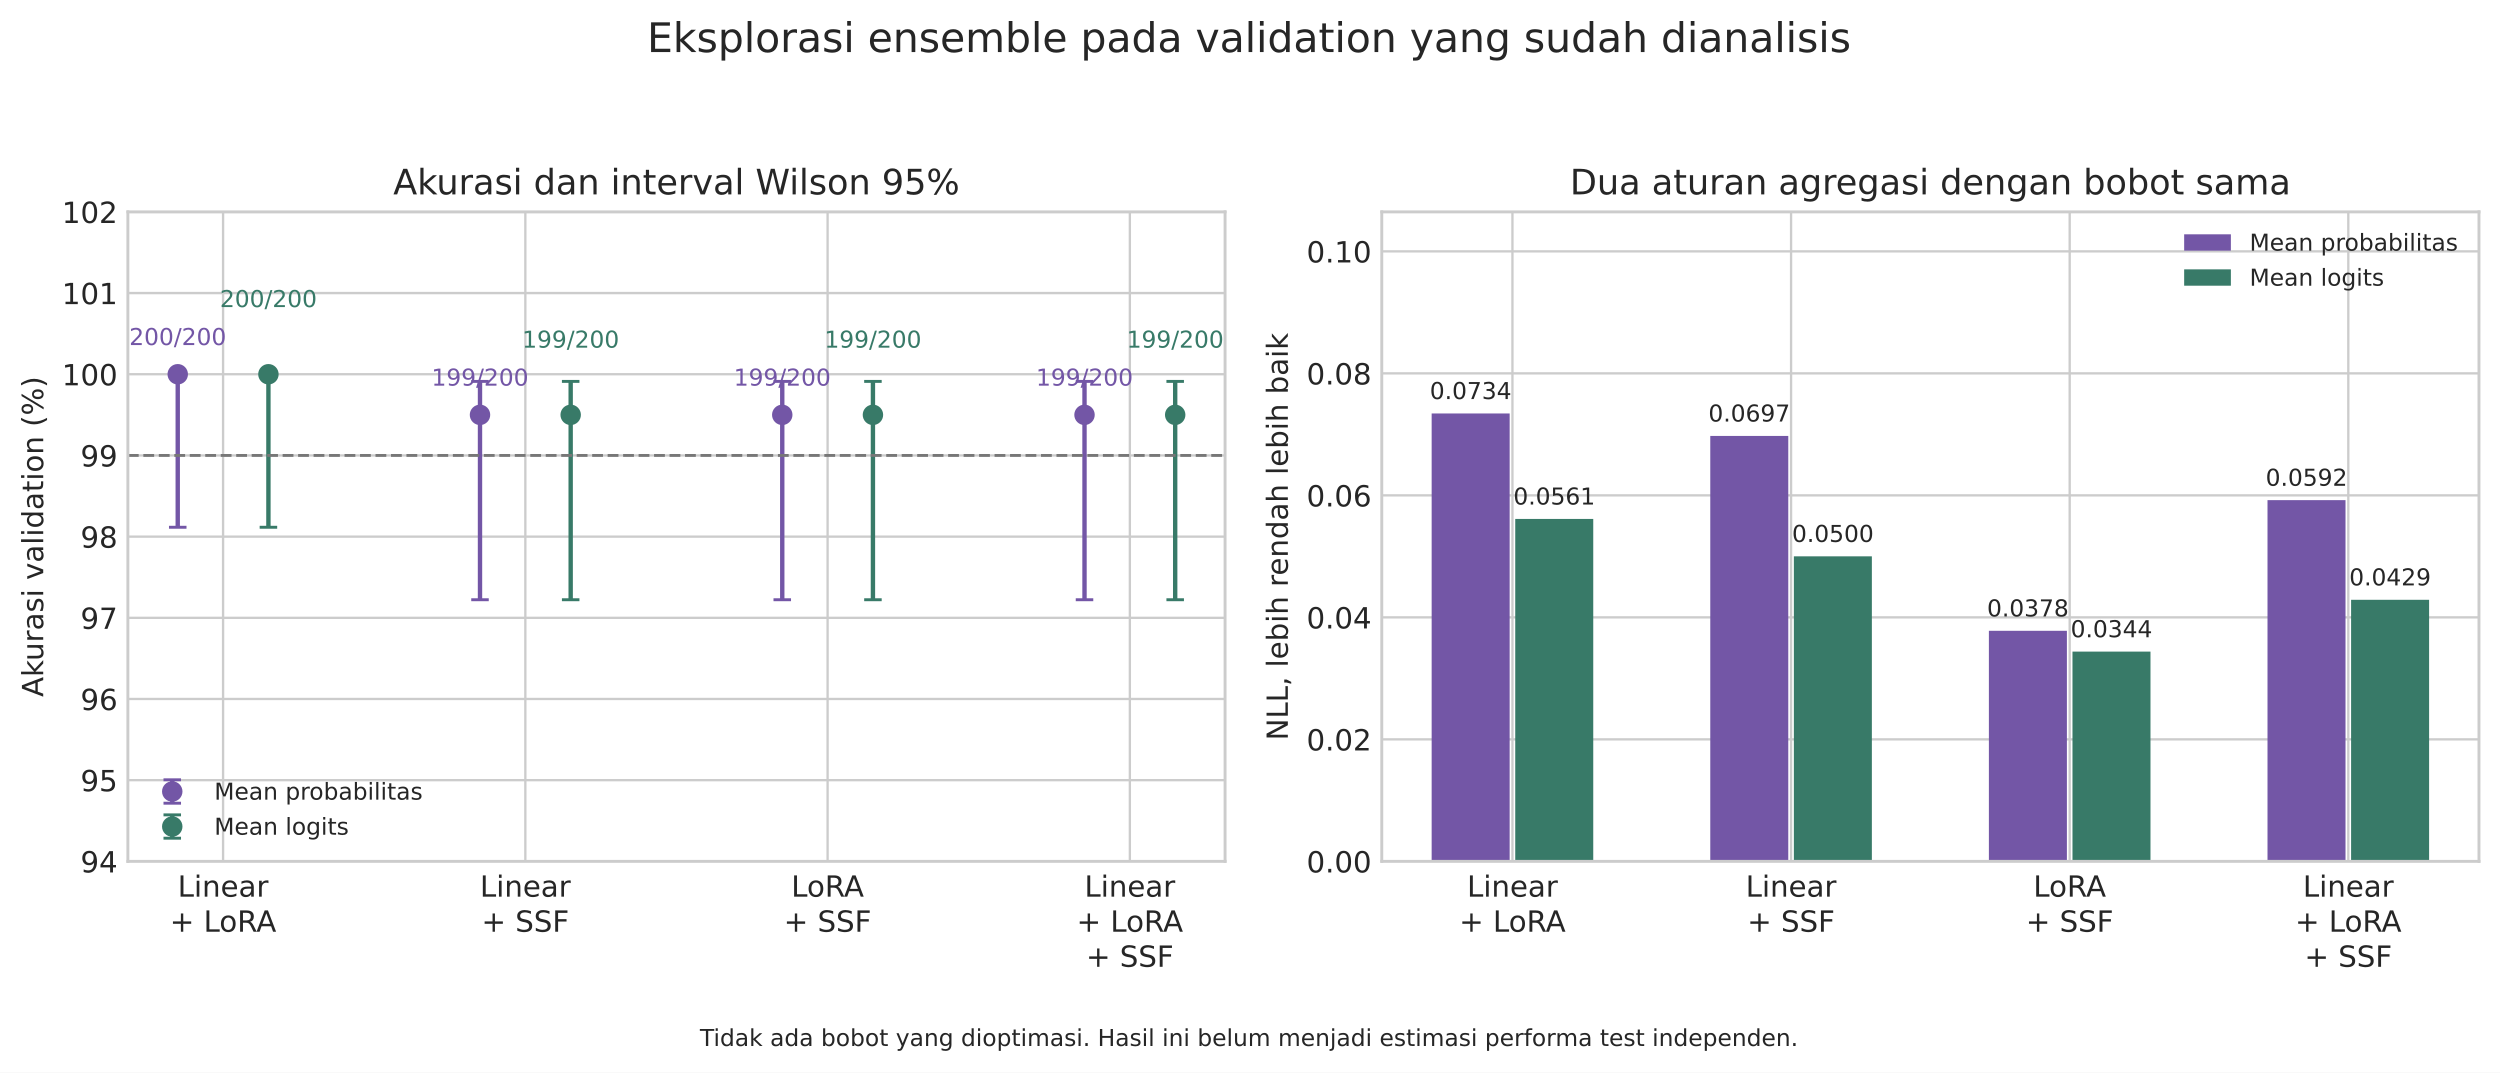
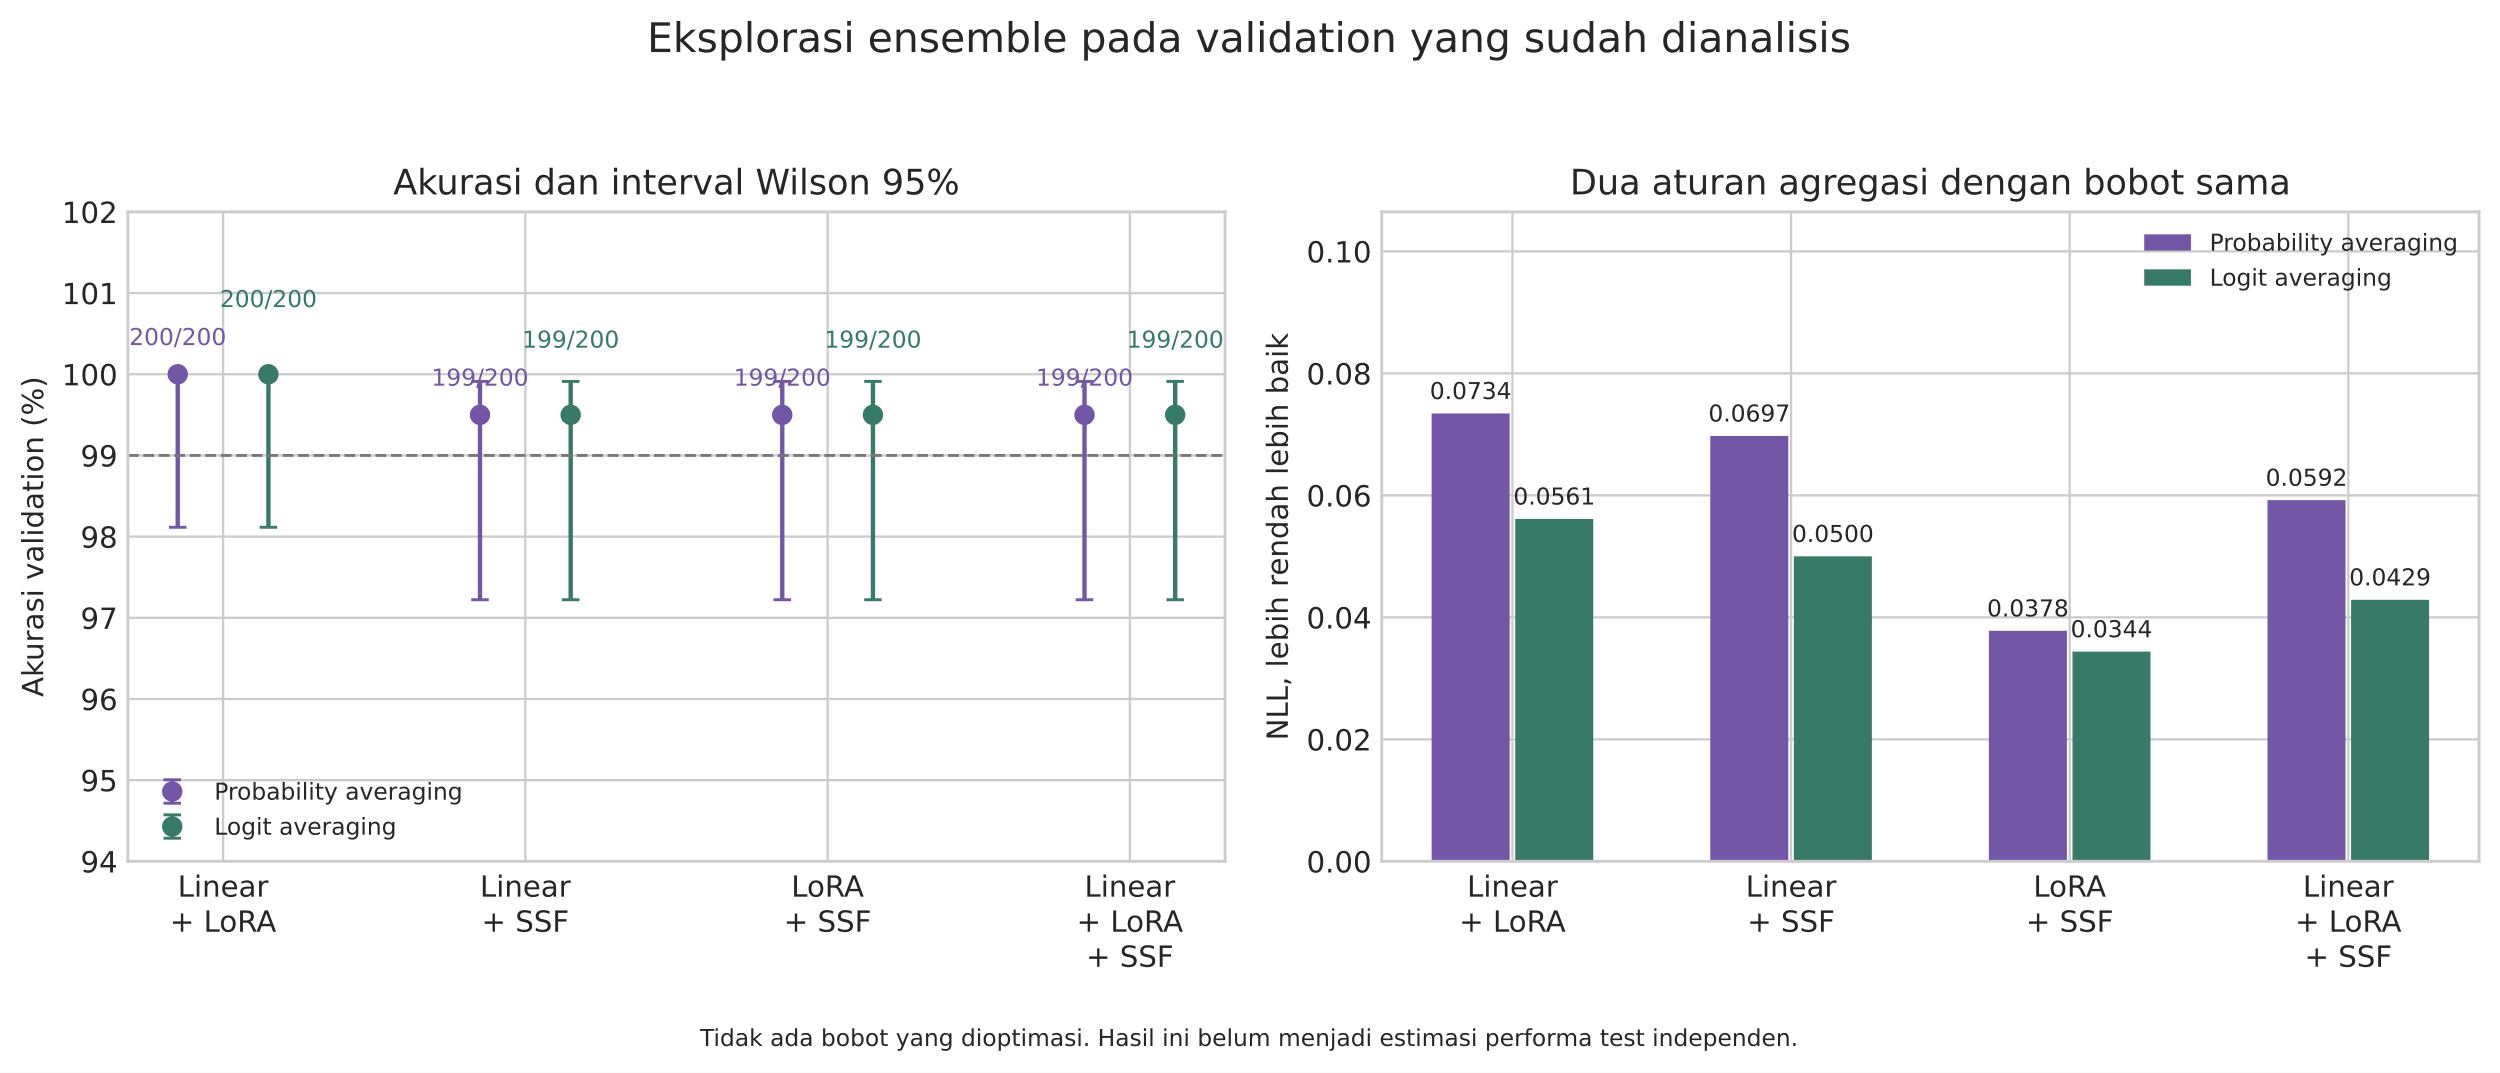
<svg xmlns="http://www.w3.org/2000/svg" xmlns:xlink="http://www.w3.org/1999/xlink" width="856.126pt" height="367.322pt" viewBox="0 0 856.126 367.322" version="1.1">
  <defs>
    <style type="text/css">*{stroke-linejoin: round; stroke-linecap: butt}</style>
  </defs>
  <g id="figure_1">
    <g id="patch_1">
      <path d="M 0 367.322 L 856.126 367.322 L 856.126 0 L 0 0 z " style="fill: #ffffff" />
    </g>
    <g id="axes_1">
      <g id="patch_2">
        <path d="M 43.788 294.972 L 419.523 294.972 L 419.523 72.56 L 43.788 72.56 z " style="fill: #ffffff" />
      </g>
      <g id="matplotlib.axis_1">
        <g id="xtick_1">
          <g id="line2d_1">
            <path d="M 76.393 294.972 L 76.393 72.56 " clip-path="url(#p7f2fc997c0)" style="fill: none; stroke: #cccccc; stroke-width: 0.8; stroke-linecap: round" />
          </g>
          <g id="line2d_2" />
          <g id="text_1">
            <text style="font-size: 10px; font-family: 'DejaVu Sans'; fill: #262626" transform="translate(60.85354 307.0712)">Linear</text>
            <text style="font-size: 10px; font-family: 'DejaVu Sans'; fill: #262626" transform="translate(58.16448 319.0732)">+ LoRA</text>
          </g>
        </g>
        <g id="xtick_2">
          <g id="line2d_3">
            <path d="M 179.902 294.972 L 179.902 72.56 " clip-path="url(#p7f2fc997c0)" style="fill: none; stroke: #cccccc; stroke-width: 0.8; stroke-linecap: round" />
          </g>
          <g id="line2d_4" />
          <g id="text_2">
            <text style="font-size: 10px; font-family: 'DejaVu Sans'; fill: #262626" transform="translate(164.3618 307.0712)">Linear</text>
            <text style="font-size: 10px; font-family: 'DejaVu Sans'; fill: #262626" transform="translate(164.8985 319.0732)">+ SSF</text>
          </g>
        </g>
        <g id="xtick_3">
          <g id="line2d_5">
            <path d="M 283.41 294.972 L 283.41 72.56 " clip-path="url(#p7f2fc997c0)" style="fill: none; stroke: #cccccc; stroke-width: 0.8; stroke-linecap: round" />
          </g>
          <g id="line2d_6" />
          <g id="text_3">
            <text style="font-size: 10px; font-family: 'DejaVu Sans'; fill: #262626" transform="translate(270.9599 307.0704)">LoRA</text>
            <text style="font-size: 10px; font-family: 'DejaVu Sans'; fill: #262626" transform="translate(268.4068 319.0724)">+ SSF</text>
          </g>
        </g>
        <g id="xtick_4">
          <g id="line2d_7">
            <path d="M 386.918 294.972 L 386.918 72.56 " clip-path="url(#p7f2fc997c0)" style="fill: none; stroke: #cccccc; stroke-width: 0.8; stroke-linecap: round" />
          </g>
          <g id="line2d_8" />
          <g id="text_4">
            <text style="font-size: 10px; font-family: 'DejaVu Sans'; fill: #262626" transform="translate(371.3783 307.0712)">Linear</text>
            <text style="font-size: 10px; font-family: 'DejaVu Sans'; fill: #262626" transform="translate(368.6893 319.0732)">+ LoRA</text>
            <text style="font-size: 10px; font-family: 'DejaVu Sans'; fill: #262626" transform="translate(371.9151 331.0751)">+ SSF</text>
          </g>
        </g>
      </g>
      <g id="matplotlib.axis_2">
        <g id="ytick_1">
          <g id="line2d_9">
            <path d="M 43.788 294.972 L 419.523 294.972 " clip-path="url(#p7f2fc997c0)" style="fill: none; stroke: #cccccc; stroke-width: 0.8; stroke-linecap: round" />
          </g>
          <g id="line2d_10" />
          <g id="text_5">
            <text style="font-size: 10px; font-family: 'DejaVu Sans'; text-anchor: end; fill: #262626" x="40.288" y="298.771" transform="rotate(-0 40.28828 298.7706)">94</text>
          </g>
        </g>
        <g id="ytick_2">
          <g id="line2d_11">
            <path d="M 43.788 267.17 L 419.523 267.17 " clip-path="url(#p7f2fc997c0)" style="fill: none; stroke: #cccccc; stroke-width: 0.8; stroke-linecap: round" />
          </g>
          <g id="line2d_12" />
          <g id="text_6">
            <text style="font-size: 10px; font-family: 'DejaVu Sans'; text-anchor: end; fill: #262626" x="40.288" y="270.969" transform="rotate(-0 40.28828 270.9692)">95</text>
          </g>
        </g>
        <g id="ytick_3">
          <g id="line2d_13">
            <path d="M 43.788 239.369 L 419.523 239.369 " clip-path="url(#p7f2fc997c0)" style="fill: none; stroke: #cccccc; stroke-width: 0.8; stroke-linecap: round" />
          </g>
          <g id="line2d_14" />
          <g id="text_7">
            <text style="font-size: 10px; font-family: 'DejaVu Sans'; text-anchor: end; fill: #262626" x="40.288" y="243.168" transform="rotate(-0 40.28828 243.1677)">96</text>
          </g>
        </g>
        <g id="ytick_4">
          <g id="line2d_15">
            <path d="M 43.788 211.567 L 419.523 211.567 " clip-path="url(#p7f2fc997c0)" style="fill: none; stroke: #cccccc; stroke-width: 0.8; stroke-linecap: round" />
          </g>
          <g id="line2d_16" />
          <g id="text_8">
            <text style="font-size: 10px; font-family: 'DejaVu Sans'; text-anchor: end; fill: #262626" x="40.288" y="215.366" transform="rotate(-0 40.28828 215.3662)">97</text>
          </g>
        </g>
        <g id="ytick_5">
          <g id="line2d_17">
            <path d="M 43.788 183.766 L 419.523 183.766 " clip-path="url(#p7f2fc997c0)" style="fill: none; stroke: #cccccc; stroke-width: 0.8; stroke-linecap: round" />
          </g>
          <g id="line2d_18" />
          <g id="text_9">
            <text style="font-size: 10px; font-family: 'DejaVu Sans'; text-anchor: end; fill: #262626" x="40.288" y="187.565" transform="rotate(-0 40.28828 187.5647)">98</text>
          </g>
        </g>
        <g id="ytick_6">
          <g id="line2d_19">
            <path d="M 43.788 155.964 L 419.523 155.964 " clip-path="url(#p7f2fc997c0)" style="fill: none; stroke: #cccccc; stroke-width: 0.8; stroke-linecap: round" />
          </g>
          <g id="line2d_20" />
          <g id="text_10">
            <text style="font-size: 10px; font-family: 'DejaVu Sans'; text-anchor: end; fill: #262626" x="40.288" y="159.763" transform="rotate(-0 40.28828 159.7633)">99</text>
          </g>
        </g>
        <g id="ytick_7">
          <g id="line2d_21">
            <path d="M 43.788 128.163 L 419.523 128.163 " clip-path="url(#p7f2fc997c0)" style="fill: none; stroke: #cccccc; stroke-width: 0.8; stroke-linecap: round" />
          </g>
          <g id="line2d_22" />
          <g id="text_11">
            <text style="font-size: 10px; font-family: 'DejaVu Sans'; text-anchor: end; fill: #262626" x="40.288" y="131.962" transform="rotate(-0 40.28828 131.9618)">100</text>
          </g>
        </g>
        <g id="ytick_8">
          <g id="line2d_23">
            <path d="M 43.788 100.361 L 419.523 100.361 " clip-path="url(#p7f2fc997c0)" style="fill: none; stroke: #cccccc; stroke-width: 0.8; stroke-linecap: round" />
          </g>
          <g id="line2d_24" />
          <g id="text_12">
            <text style="font-size: 10px; font-family: 'DejaVu Sans'; text-anchor: end; fill: #262626" x="40.288" y="104.16" transform="rotate(-0 40.28828 104.1603)">101</text>
          </g>
        </g>
        <g id="ytick_9">
          <g id="line2d_25">
            <path d="M 43.788 72.56 L 419.523 72.56 " clip-path="url(#p7f2fc997c0)" style="fill: none; stroke: #cccccc; stroke-width: 0.8; stroke-linecap: round" />
          </g>
          <g id="line2d_26" />
          <g id="text_13">
            <text style="font-size: 10px; font-family: 'DejaVu Sans'; text-anchor: end; fill: #262626" x="40.288" y="76.359" transform="rotate(-0 40.28828 76.35883)">102</text>
          </g>
        </g>
        <g id="text_14">
          <text style="font-size: 10px; font-family: 'DejaVu Sans'; text-anchor: middle; fill: #262626" x="14.798" y="183.766" transform="rotate(-90 14.79844 183.7659)">Akurasi validation (%)</text>
        </g>
      </g>
      <g id="LineCollection_1">
        <path d="M 60.867 180.556 L 60.867 128.163 " clip-path="url(#p7f2fc997c0)" style="fill: none; stroke: #7356a6; stroke-width: 1.5" />
        <path d="M 164.375 205.378 L 164.375 130.618 " clip-path="url(#p7f2fc997c0)" style="fill: none; stroke: #7356a6; stroke-width: 1.5" />
        <path d="M 267.884 205.378 L 267.884 130.618 " clip-path="url(#p7f2fc997c0)" style="fill: none; stroke: #7356a6; stroke-width: 1.5" />
        <path d="M 371.392 205.378 L 371.392 130.618 " clip-path="url(#p7f2fc997c0)" style="fill: none; stroke: #7356a6; stroke-width: 1.5" />
      </g>
      <g id="line2d_27">
        <defs>
          <path id="mcad4db56f7" d="M 3 0 L -3 -0 " style="stroke: #7356a6" />
        </defs>
        <g clip-path="url(#p7f2fc997c0)">
          <use xlink:href="#mcad4db56f7" x="60.867" y="180.556" style="fill: #7356a6; stroke: #7356a6" />
          <use xlink:href="#mcad4db56f7" x="164.375" y="205.378" style="fill: #7356a6; stroke: #7356a6" />
          <use xlink:href="#mcad4db56f7" x="267.884" y="205.378" style="fill: #7356a6; stroke: #7356a6" />
          <use xlink:href="#mcad4db56f7" x="371.392" y="205.378" style="fill: #7356a6; stroke: #7356a6" />
        </g>
      </g>
      <g id="line2d_28">
        <g clip-path="url(#p7f2fc997c0)">
          <use xlink:href="#mcad4db56f7" x="60.867" y="128.163" style="fill: #7356a6; stroke: #7356a6" />
          <use xlink:href="#mcad4db56f7" x="164.375" y="130.618" style="fill: #7356a6; stroke: #7356a6" />
          <use xlink:href="#mcad4db56f7" x="267.884" y="130.618" style="fill: #7356a6; stroke: #7356a6" />
          <use xlink:href="#mcad4db56f7" x="371.392" y="130.618" style="fill: #7356a6; stroke: #7356a6" />
        </g>
      </g>
      <g id="LineCollection_2">
        <path d="M 91.92 180.556 L 91.92 128.163 " clip-path="url(#p7f2fc997c0)" style="fill: none; stroke: #387a68; stroke-width: 1.5" />
        <path d="M 195.428 205.378 L 195.428 130.618 " clip-path="url(#p7f2fc997c0)" style="fill: none; stroke: #387a68; stroke-width: 1.5" />
        <path d="M 298.936 205.378 L 298.936 130.618 " clip-path="url(#p7f2fc997c0)" style="fill: none; stroke: #387a68; stroke-width: 1.5" />
        <path d="M 402.444 205.378 L 402.444 130.618 " clip-path="url(#p7f2fc997c0)" style="fill: none; stroke: #387a68; stroke-width: 1.5" />
      </g>
      <g id="line2d_29">
        <defs>
          <path id="m18c85c2a42" d="M 3 0 L -3 -0 " style="stroke: #387a68" />
        </defs>
        <g clip-path="url(#p7f2fc997c0)">
          <use xlink:href="#m18c85c2a42" x="91.92" y="180.556" style="fill: #387a68; stroke: #387a68" />
          <use xlink:href="#m18c85c2a42" x="195.428" y="205.378" style="fill: #387a68; stroke: #387a68" />
          <use xlink:href="#m18c85c2a42" x="298.936" y="205.378" style="fill: #387a68; stroke: #387a68" />
          <use xlink:href="#m18c85c2a42" x="402.444" y="205.378" style="fill: #387a68; stroke: #387a68" />
        </g>
      </g>
      <g id="line2d_30">
        <g clip-path="url(#p7f2fc997c0)">
          <use xlink:href="#m18c85c2a42" x="91.92" y="128.163" style="fill: #387a68; stroke: #387a68" />
          <use xlink:href="#m18c85c2a42" x="195.428" y="130.618" style="fill: #387a68; stroke: #387a68" />
          <use xlink:href="#m18c85c2a42" x="298.936" y="130.618" style="fill: #387a68; stroke: #387a68" />
          <use xlink:href="#m18c85c2a42" x="402.444" y="130.618" style="fill: #387a68; stroke: #387a68" />
        </g>
      </g>
      <g id="line2d_31">
        <path d="M 43.788 155.964 L 419.523 155.964 " clip-path="url(#p7f2fc997c0)" style="fill: none; stroke-dasharray: 3.7,1.6; stroke-dashoffset: 0; stroke: #777777" />
      </g>
      <g id="line2d_32">
        <defs>
          <path id="m108b5dd44f" d="M 0 3 C 0.796 3 1.559 2.684 2.121 2.121 C 2.684 1.559 3 0.796 3 0 C 3 -0.796 2.684 -1.559 2.121 -2.121 C 1.559 -2.684 0.796 -3 0 -3 C -0.796 -3 -1.559 -2.684 -2.121 -2.121 C -2.684 -1.559 -3 -0.796 -3 0 C -3 0.796 -2.684 1.559 -2.121 2.121 C -1.559 2.684 -0.796 3 0 3 z " style="stroke: #7356a6" />
        </defs>
        <g clip-path="url(#p7f2fc997c0)">
          <use xlink:href="#m108b5dd44f" x="60.867" y="128.163" style="fill: #7356a6; stroke: #7356a6" />
          <use xlink:href="#m108b5dd44f" x="164.375" y="142.064" style="fill: #7356a6; stroke: #7356a6" />
          <use xlink:href="#m108b5dd44f" x="267.884" y="142.064" style="fill: #7356a6; stroke: #7356a6" />
          <use xlink:href="#m108b5dd44f" x="371.392" y="142.064" style="fill: #7356a6; stroke: #7356a6" />
        </g>
      </g>
      <g id="line2d_33">
        <defs>
          <path id="m5f6b971ecf" d="M 0 3 C 0.796 3 1.559 2.684 2.121 2.121 C 2.684 1.559 3 0.796 3 0 C 3 -0.796 2.684 -1.559 2.121 -2.121 C 1.559 -2.684 0.796 -3 0 -3 C -0.796 -3 -1.559 -2.684 -2.121 -2.121 C -2.684 -1.559 -3 -0.796 -3 0 C -3 0.796 -2.684 1.559 -2.121 2.121 C -1.559 2.684 -0.796 3 0 3 z " style="stroke: #387a68" />
        </defs>
        <g clip-path="url(#p7f2fc997c0)">
          <use xlink:href="#m5f6b971ecf" x="91.92" y="128.163" style="fill: #387a68; stroke: #387a68" />
          <use xlink:href="#m5f6b971ecf" x="195.428" y="142.064" style="fill: #387a68; stroke: #387a68" />
          <use xlink:href="#m5f6b971ecf" x="298.936" y="142.064" style="fill: #387a68; stroke: #387a68" />
          <use xlink:href="#m5f6b971ecf" x="402.444" y="142.064" style="fill: #387a68; stroke: #387a68" />
        </g>
      </g>
      <g id="patch_3">
        <path d="M 43.788 294.972 L 43.788 72.56 " style="fill: none; stroke: #cccccc; stroke-linejoin: miter; stroke-linecap: square" />
      </g>
      <g id="patch_4">
        <path d="M 419.523 294.972 L 419.523 72.56 " style="fill: none; stroke: #cccccc; stroke-linejoin: miter; stroke-linecap: square" />
      </g>
      <g id="patch_5">
        <path d="M 43.788 294.972 L 419.523 294.972 " style="fill: none; stroke: #cccccc; stroke-linejoin: miter; stroke-linecap: square" />
      </g>
      <g id="patch_6">
        <path d="M 43.788 72.56 L 419.523 72.56 " style="fill: none; stroke: #cccccc; stroke-linejoin: miter; stroke-linecap: square" />
      </g>
      <g id="text_15">
        <text style="font-size: 8px; font-family: 'DejaVu Sans'; text-anchor: middle; fill: #7356a6" x="60.867" y="118.163" transform="rotate(-0 60.86715 118.1629)">200/200</text>
      </g>
      <g id="text_16">
        <text style="font-size: 8px; font-family: 'DejaVu Sans'; text-anchor: middle; fill: #7356a6" x="164.375" y="132.064" transform="rotate(-0 164.3754 132.0637)">199/200</text>
      </g>
      <g id="text_17">
        <text style="font-size: 8px; font-family: 'DejaVu Sans'; text-anchor: middle; fill: #7356a6" x="267.884" y="132.064" transform="rotate(-0 267.8837 132.0637)">199/200</text>
      </g>
      <g id="text_18">
        <text style="font-size: 8px; font-family: 'DejaVu Sans'; text-anchor: middle; fill: #7356a6" x="371.392" y="132.064" transform="rotate(-0 371.3919 132.0637)">199/200</text>
      </g>
      <g id="text_19">
        <text style="font-size: 8px; font-family: 'DejaVu Sans'; text-anchor: middle; fill: #387a68" x="91.92" y="105.163" transform="rotate(-0 91.91963 105.1629)">200/200</text>
      </g>
      <g id="text_20">
        <text style="font-size: 8px; font-family: 'DejaVu Sans'; text-anchor: middle; fill: #387a68" x="195.428" y="119.064" transform="rotate(-0 195.4279 119.0637)">199/200</text>
      </g>
      <g id="text_21">
        <text style="font-size: 8px; font-family: 'DejaVu Sans'; text-anchor: middle; fill: #387a68" x="298.936" y="119.064" transform="rotate(-0 298.9362 119.0637)">199/200</text>
      </g>
      <g id="text_22">
        <text style="font-size: 8px; font-family: 'DejaVu Sans'; text-anchor: middle; fill: #387a68" x="402.444" y="119.064" transform="rotate(-0 402.4444 119.0637)">199/200</text>
      </g>
      <g id="text_23">
        <text style="font-size: 12px; font-family: 'DejaVu Sans'; text-anchor: middle; fill: #262626" x="231.656" y="66.56" transform="rotate(-0 231.6558 66.56)">Akurasi dan interval Wilson 95%</text>
      </g>
      <g id="legend_1">
        <g id="LineCollection_3">
          <path d="M 58.988 275.049 L 58.988 267.049 " style="fill: none; stroke: #7356a6; stroke-width: 1.5" />
        </g>
        <g id="line2d_34">
          <g>
            <use xlink:href="#mcad4db56f7" x="58.988" y="275.049" style="fill: #7356a6; stroke: #7356a6" />
          </g>
        </g>
        <g id="line2d_35">
          <g>
            <use xlink:href="#mcad4db56f7" x="58.988" y="267.049" style="fill: #7356a6; stroke: #7356a6" />
          </g>
        </g>
        <g id="line2d_36" />
        <g id="line2d_37">
          <g>
            <use xlink:href="#m108b5dd44f" x="58.988" y="271.049" style="fill: #7356a6; stroke: #7356a6" />
          </g>
        </g>
        <g id="text_24">
-           <text style="font-size: 8px; font-family: 'DejaVu Sans'; text-anchor: start; fill: #262626" x="73.388" y="273.849" transform="rotate(-0 73.38828 273.8493)">Mean probabilitas</text>
+           <text style="font-size: 8px; font-family: 'DejaVu Sans'; text-anchor: start; fill: #262626" x="73.388" y="273.849" transform="rotate(-0 73.38828 273.8493)">Probability averaging</text>
        </g>
        <g id="LineCollection_4">
          <path d="M 58.988 287.05 L 58.988 279.05 " style="fill: none; stroke: #387a68; stroke-width: 1.5" />
        </g>
        <g id="line2d_38">
          <g>
            <use xlink:href="#m18c85c2a42" x="58.988" y="287.05" style="fill: #387a68; stroke: #387a68" />
          </g>
        </g>
        <g id="line2d_39">
          <g>
            <use xlink:href="#m18c85c2a42" x="58.988" y="279.05" style="fill: #387a68; stroke: #387a68" />
          </g>
        </g>
        <g id="line2d_40" />
        <g id="line2d_41">
          <g>
            <use xlink:href="#m5f6b971ecf" x="58.988" y="283.05" style="fill: #387a68; stroke: #387a68" />
          </g>
        </g>
        <g id="text_25">
-           <text style="font-size: 8px; font-family: 'DejaVu Sans'; text-anchor: start; fill: #262626" x="73.388" y="285.85" transform="rotate(-0 73.38828 285.8499)">Mean logits</text>
+           <text style="font-size: 8px; font-family: 'DejaVu Sans'; text-anchor: start; fill: #262626" x="73.388" y="285.85" transform="rotate(-0 73.38828 285.8499)">Logit averaging</text>
        </g>
      </g>
    </g>
    <g id="axes_2">
      <g id="patch_7">
        <path d="M 473.191 294.972 L 848.926 294.972 L 848.926 72.56 L 473.191 72.56 z " style="fill: #ffffff" />
      </g>
      <g id="matplotlib.axis_3">
        <g id="xtick_5">
          <g id="line2d_42">
            <path d="M 517.939 294.972 L 517.939 72.56 " clip-path="url(#p26f1f8bd13)" style="fill: none; stroke: #cccccc; stroke-width: 0.8; stroke-linecap: round" />
          </g>
          <g id="line2d_43" />
          <g id="text_26">
            <text style="font-size: 10px; font-family: 'DejaVu Sans'; fill: #262626" transform="translate(502.3996 307.0712)">Linear</text>
            <text style="font-size: 10px; font-family: 'DejaVu Sans'; fill: #262626" transform="translate(499.7106 319.0732)">+ LoRA</text>
          </g>
        </g>
        <g id="xtick_6">
          <g id="line2d_44">
            <path d="M 613.352 294.972 L 613.352 72.56 " clip-path="url(#p26f1f8bd13)" style="fill: none; stroke: #cccccc; stroke-width: 0.8; stroke-linecap: round" />
          </g>
          <g id="line2d_45" />
          <g id="text_27">
            <text style="font-size: 10px; font-family: 'DejaVu Sans'; fill: #262626" transform="translate(597.8123 307.0712)">Linear</text>
            <text style="font-size: 10px; font-family: 'DejaVu Sans'; fill: #262626" transform="translate(598.349 319.0732)">+ SSF</text>
          </g>
        </g>
        <g id="xtick_7">
          <g id="line2d_46">
            <path d="M 708.765 294.972 L 708.765 72.56 " clip-path="url(#p26f1f8bd13)" style="fill: none; stroke: #cccccc; stroke-width: 0.8; stroke-linecap: round" />
          </g>
          <g id="line2d_47" />
          <g id="text_28">
            <text style="font-size: 10px; font-family: 'DejaVu Sans'; fill: #262626" transform="translate(696.3148 307.0704)">LoRA</text>
            <text style="font-size: 10px; font-family: 'DejaVu Sans'; fill: #262626" transform="translate(693.7616 319.0724)">+ SSF</text>
          </g>
        </g>
        <g id="xtick_8">
          <g id="line2d_48">
            <path d="M 804.177 294.972 L 804.177 72.56 " clip-path="url(#p26f1f8bd13)" style="fill: none; stroke: #cccccc; stroke-width: 0.8; stroke-linecap: round" />
          </g>
          <g id="line2d_49" />
          <g id="text_29">
            <text style="font-size: 10px; font-family: 'DejaVu Sans'; fill: #262626" transform="translate(788.6376 307.0712)">Linear</text>
            <text style="font-size: 10px; font-family: 'DejaVu Sans'; fill: #262626" transform="translate(785.9485 319.0732)">+ LoRA</text>
            <text style="font-size: 10px; font-family: 'DejaVu Sans'; fill: #262626" transform="translate(789.1743 331.0751)">+ SSF</text>
          </g>
        </g>
      </g>
      <g id="matplotlib.axis_4">
        <g id="ytick_10">
          <g id="line2d_50">
            <path d="M 473.191 294.972 L 848.926 294.972 " clip-path="url(#p26f1f8bd13)" style="fill: none; stroke: #cccccc; stroke-width: 0.8; stroke-linecap: round" />
          </g>
          <g id="line2d_51" />
          <g id="text_30">
            <text style="font-size: 10px; font-family: 'DejaVu Sans'; text-anchor: end; fill: #262626" x="469.691" y="298.771" transform="rotate(-0 469.6909 298.7706)">0.00</text>
          </g>
        </g>
        <g id="ytick_11">
          <g id="line2d_52">
            <path d="M 473.191 253.195 L 848.926 253.195 " clip-path="url(#p26f1f8bd13)" style="fill: none; stroke: #cccccc; stroke-width: 0.8; stroke-linecap: round" />
          </g>
          <g id="line2d_53" />
          <g id="text_31">
            <text style="font-size: 10px; font-family: 'DejaVu Sans'; text-anchor: end; fill: #262626" x="469.691" y="256.993" transform="rotate(-0 469.6909 256.9934)">0.02</text>
          </g>
        </g>
        <g id="ytick_12">
          <g id="line2d_54">
            <path d="M 473.191 211.417 L 848.926 211.417 " clip-path="url(#p26f1f8bd13)" style="fill: none; stroke: #cccccc; stroke-width: 0.8; stroke-linecap: round" />
          </g>
          <g id="line2d_55" />
          <g id="text_32">
            <text style="font-size: 10px; font-family: 'DejaVu Sans'; text-anchor: end; fill: #262626" x="469.691" y="215.216" transform="rotate(-0 469.6909 215.2161)">0.04</text>
          </g>
        </g>
        <g id="ytick_13">
          <g id="line2d_56">
            <path d="M 473.191 169.64 L 848.926 169.64 " clip-path="url(#p26f1f8bd13)" style="fill: none; stroke: #cccccc; stroke-width: 0.8; stroke-linecap: round" />
          </g>
          <g id="line2d_57" />
          <g id="text_33">
            <text style="font-size: 10px; font-family: 'DejaVu Sans'; text-anchor: end; fill: #262626" x="469.691" y="173.439" transform="rotate(-0 469.6909 173.4388)">0.06</text>
          </g>
        </g>
        <g id="ytick_14">
          <g id="line2d_58">
            <path d="M 473.191 127.863 L 848.926 127.863 " clip-path="url(#p26f1f8bd13)" style="fill: none; stroke: #cccccc; stroke-width: 0.8; stroke-linecap: round" />
          </g>
          <g id="line2d_59" />
          <g id="text_34">
            <text style="font-size: 10px; font-family: 'DejaVu Sans'; text-anchor: end; fill: #262626" x="469.691" y="131.662" transform="rotate(-0 469.6909 131.6615)">0.08</text>
          </g>
        </g>
        <g id="ytick_15">
          <g id="line2d_60">
            <path d="M 473.191 86.085 L 848.926 86.085 " clip-path="url(#p26f1f8bd13)" style="fill: none; stroke: #cccccc; stroke-width: 0.8; stroke-linecap: round" />
          </g>
          <g id="line2d_61" />
          <g id="text_35">
            <text style="font-size: 10px; font-family: 'DejaVu Sans'; text-anchor: end; fill: #262626" x="469.691" y="89.884" transform="rotate(-0 469.6909 89.88425)">0.10</text>
          </g>
        </g>
        <g id="text_36">
          <text style="font-size: 10px; font-family: 'DejaVu Sans'; text-anchor: middle; fill: #262626" x="441.023" y="183.766" transform="rotate(-90 441.023 183.7659)">NLL, lebih rendah lebih baik</text>
        </g>
      </g>
      <g id="patch_8">
        <path d="M 490.27 294.972 L 516.985 294.972 L 516.985 141.584 L 490.27 141.584 z " clip-path="url(#p26f1f8bd13)" style="fill: #7356a6" />
      </g>
      <g id="patch_9">
        <path d="M 585.682 294.972 L 612.398 294.972 L 612.398 149.286 L 585.682 149.286 z " clip-path="url(#p26f1f8bd13)" style="fill: #7356a6" />
      </g>
      <g id="patch_10">
        <path d="M 681.095 294.972 L 707.811 294.972 L 707.811 216.022 L 681.095 216.022 z " clip-path="url(#p26f1f8bd13)" style="fill: #7356a6" />
      </g>
      <g id="patch_11">
        <path d="M 776.508 294.972 L 803.223 294.972 L 803.223 171.272 L 776.508 171.272 z " clip-path="url(#p26f1f8bd13)" style="fill: #7356a6" />
      </g>
      <g id="patch_12">
        <path d="M 518.894 294.972 L 545.609 294.972 L 545.609 177.707 L 518.894 177.707 z " clip-path="url(#p26f1f8bd13)" style="fill: #387a68" />
      </g>
      <g id="patch_13">
        <path d="M 614.306 294.972 L 641.022 294.972 L 641.022 190.51 L 614.306 190.51 z " clip-path="url(#p26f1f8bd13)" style="fill: #387a68" />
      </g>
      <g id="patch_14">
        <path d="M 709.719 294.972 L 736.434 294.972 L 736.434 223.145 L 709.719 223.145 z " clip-path="url(#p26f1f8bd13)" style="fill: #387a68" />
      </g>
      <g id="patch_15">
        <path d="M 805.132 294.972 L 831.847 294.972 L 831.847 205.399 L 805.132 205.399 z " clip-path="url(#p26f1f8bd13)" style="fill: #387a68" />
      </g>
      <g id="patch_16">
        <path d="M 473.191 294.972 L 473.191 72.56 " style="fill: none; stroke: #cccccc; stroke-linejoin: miter; stroke-linecap: square" />
      </g>
      <g id="patch_17">
        <path d="M 848.926 294.972 L 848.926 72.56 " style="fill: none; stroke: #cccccc; stroke-linejoin: miter; stroke-linecap: square" />
      </g>
      <g id="patch_18">
        <path d="M 473.191 294.972 L 848.926 294.972 " style="fill: none; stroke: #cccccc; stroke-linejoin: miter; stroke-linecap: square" />
      </g>
      <g id="patch_19">
        <path d="M 473.191 72.56 L 848.926 72.56 " style="fill: none; stroke: #cccccc; stroke-linejoin: miter; stroke-linecap: square" />
      </g>
      <g id="text_37">
        <text style="font-size: 8px; font-family: 'DejaVu Sans'; text-anchor: middle; fill: #262626" x="503.628" y="136.662" transform="rotate(-0 503.6276 136.6625)">0.0734</text>
      </g>
      <g id="text_38">
        <text style="font-size: 8px; font-family: 'DejaVu Sans'; text-anchor: middle; fill: #262626" x="599.04" y="144.364" transform="rotate(-0 599.0402 144.3644)">0.0697</text>
      </g>
      <g id="text_39">
        <text style="font-size: 8px; font-family: 'DejaVu Sans'; text-anchor: middle; fill: #262626" x="694.453" y="211.1" transform="rotate(-0 694.4529 211.1004)">0.0378</text>
      </g>
      <g id="text_40">
        <text style="font-size: 8px; font-family: 'DejaVu Sans'; text-anchor: middle; fill: #262626" x="789.866" y="166.351" transform="rotate(-0 789.8655 166.3506)">0.0592</text>
      </g>
      <g id="text_41">
        <text style="font-size: 8px; font-family: 'DejaVu Sans'; text-anchor: middle; fill: #262626" x="532.251" y="172.785" transform="rotate(-0 532.2514 172.7848)">0.0561</text>
      </g>
      <g id="text_42">
        <text style="font-size: 8px; font-family: 'DejaVu Sans'; text-anchor: middle; fill: #262626" x="627.664" y="185.588" transform="rotate(-0 627.664 185.5877)">0.0500</text>
      </g>
      <g id="text_43">
        <text style="font-size: 8px; font-family: 'DejaVu Sans'; text-anchor: middle; fill: #262626" x="723.077" y="218.223" transform="rotate(-0 723.0767 218.2233)">0.0344</text>
      </g>
      <g id="text_44">
        <text style="font-size: 8px; font-family: 'DejaVu Sans'; text-anchor: middle; fill: #262626" x="818.489" y="200.477" transform="rotate(-0 818.4893 200.4767)">0.0429</text>
      </g>
      <g id="text_45">
        <text style="font-size: 12px; font-family: 'DejaVu Sans'; text-anchor: middle; fill: #262626" x="661.058" y="66.56" transform="rotate(-0 661.0584 66.56)">Dua aturan agregasi dengan bobot sama</text>
      </g>
      <g id="legend_2">
        <g id="patch_20">
-           <path d="M 747.966 85.839 L 763.966 85.839 L 763.966 80.239 L 747.966 80.239 z " style="fill: #7356a6" />
+           <path d="M 734.292 85.839 L 750.292 85.839 L 750.292 80.239 L 734.292 80.239 z " style="fill: #7356a6" />
        </g>
        <g id="text_46">
-           <text style="font-size: 8px; font-family: 'DejaVu Sans'; text-anchor: start; fill: #262626" x="770.366" y="85.839" transform="rotate(-0 770.3659 85.83875)">Mean probabilitas</text>
+           <text style="font-size: 8px; font-family: 'DejaVu Sans'; text-anchor: start; fill: #262626" x="756.692" y="85.839" transform="rotate(-0 756.6922 85.83875)">Probability averaging</text>
        </g>
        <g id="patch_21">
-           <path d="M 747.966 97.839 L 763.966 97.839 L 763.966 92.239 L 747.966 92.239 z " style="fill: #387a68" />
+           <path d="M 734.292 97.839 L 750.292 97.839 L 750.292 92.239 L 734.292 92.239 z " style="fill: #387a68" />
        </g>
        <g id="text_47">
-           <text style="font-size: 8px; font-family: 'DejaVu Sans'; text-anchor: start; fill: #262626" x="770.366" y="97.839" transform="rotate(-0 770.3659 97.83938)">Mean logits</text>
+           <text style="font-size: 8px; font-family: 'DejaVu Sans'; text-anchor: start; fill: #262626" x="756.692" y="97.839" transform="rotate(-0 756.6922 97.83938)">Logit averaging</text>
        </g>
      </g>
    </g>
    <g id="text_48">
      <text style="font-size: 14px; font-family: 'DejaVu Sans'; text-anchor: middle; fill: #262626" x="427.726" y="17.838" transform="rotate(-0 427.7259 17.83781)">Eksplorasi ensemble pada validation yang sudah dianalisis</text>
    </g>
    <g id="text_49">
      <text style="font-size: 8px; font-family: 'DejaVu Sans'; text-anchor: middle; fill: #262626" x="427.726" y="358.2" transform="rotate(-0 427.7259 358.2)">Tidak ada bobot yang dioptimasi. Hasil ini belum menjadi estimasi performa test independen.</text>
    </g>
  </g>
  <defs>
    <clipPath id="p7f2fc997c0">
      <rect x="43.788" y="72.56" width="375.735" height="222.412" />
    </clipPath>
    <clipPath id="p26f1f8bd13">
      <rect x="473.191" y="72.56" width="375.735" height="222.412" />
    </clipPath>
  </defs>
</svg>
